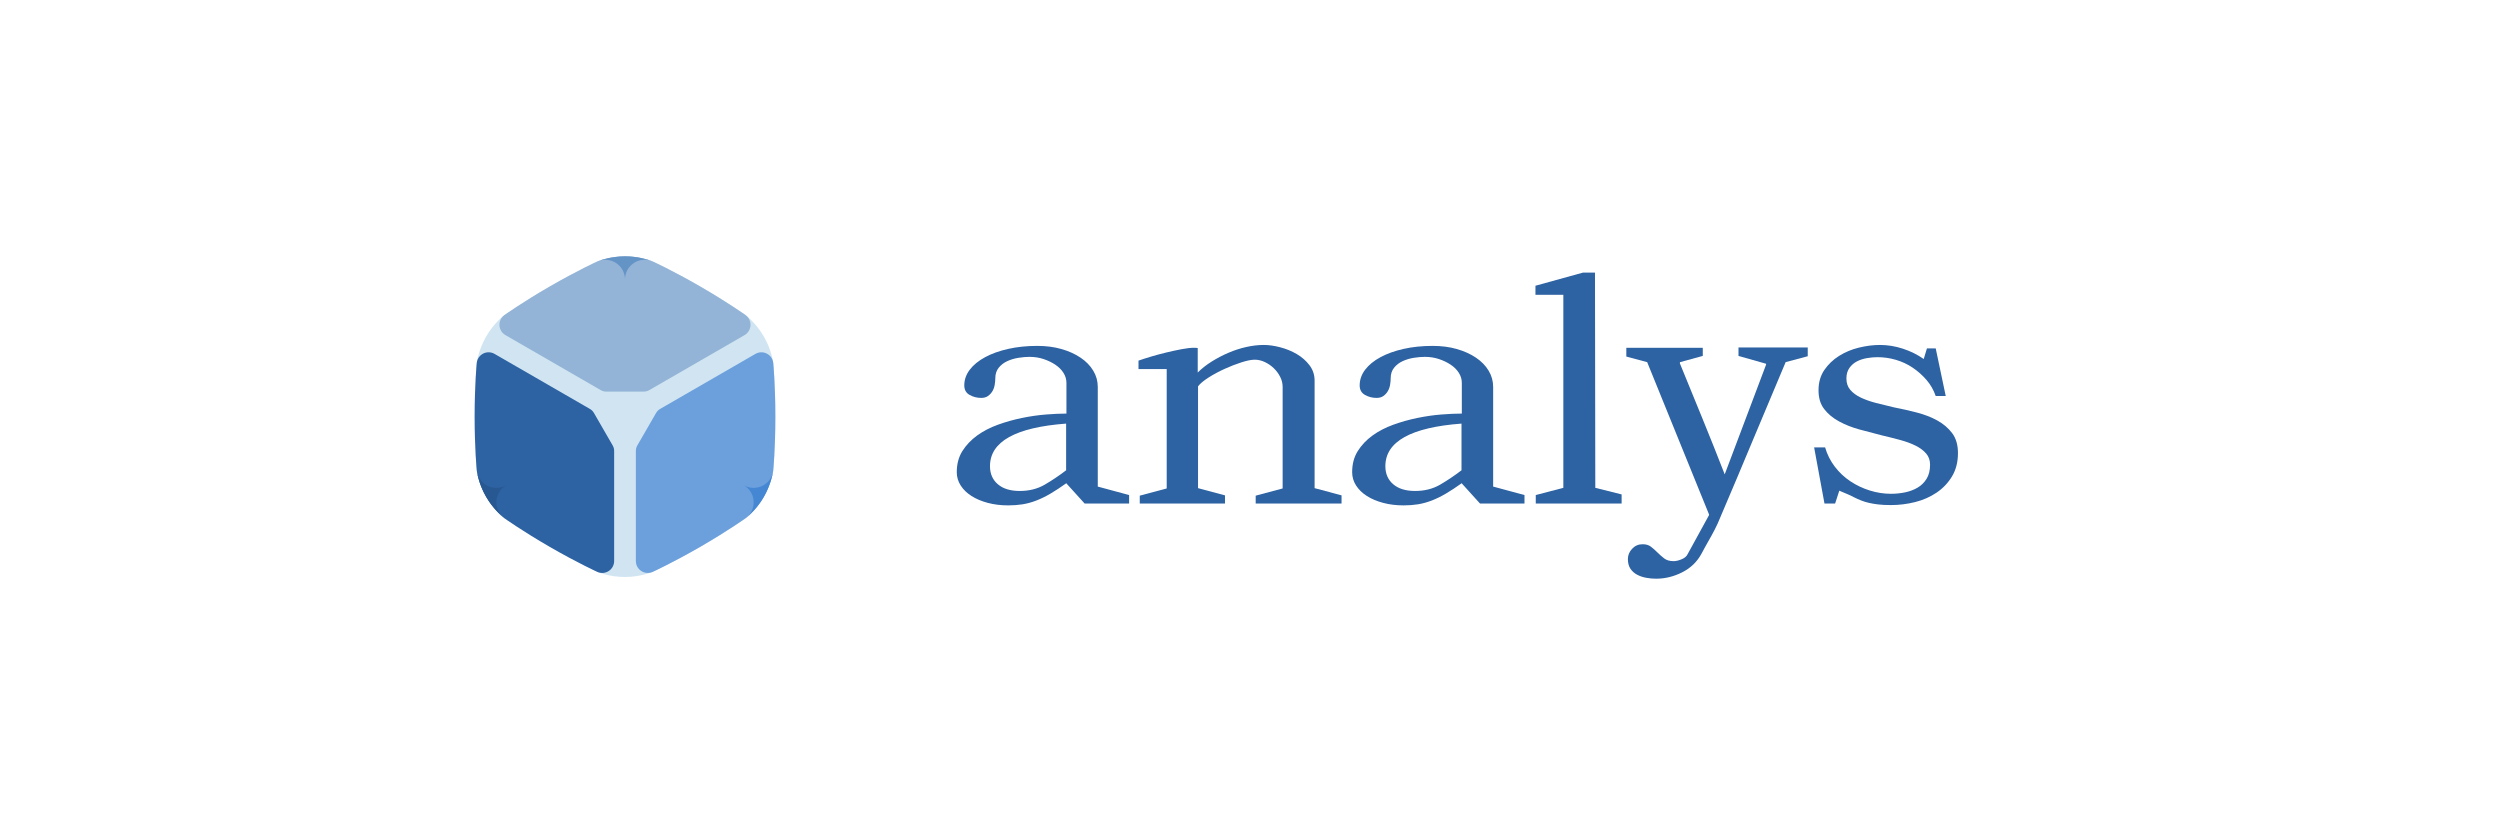
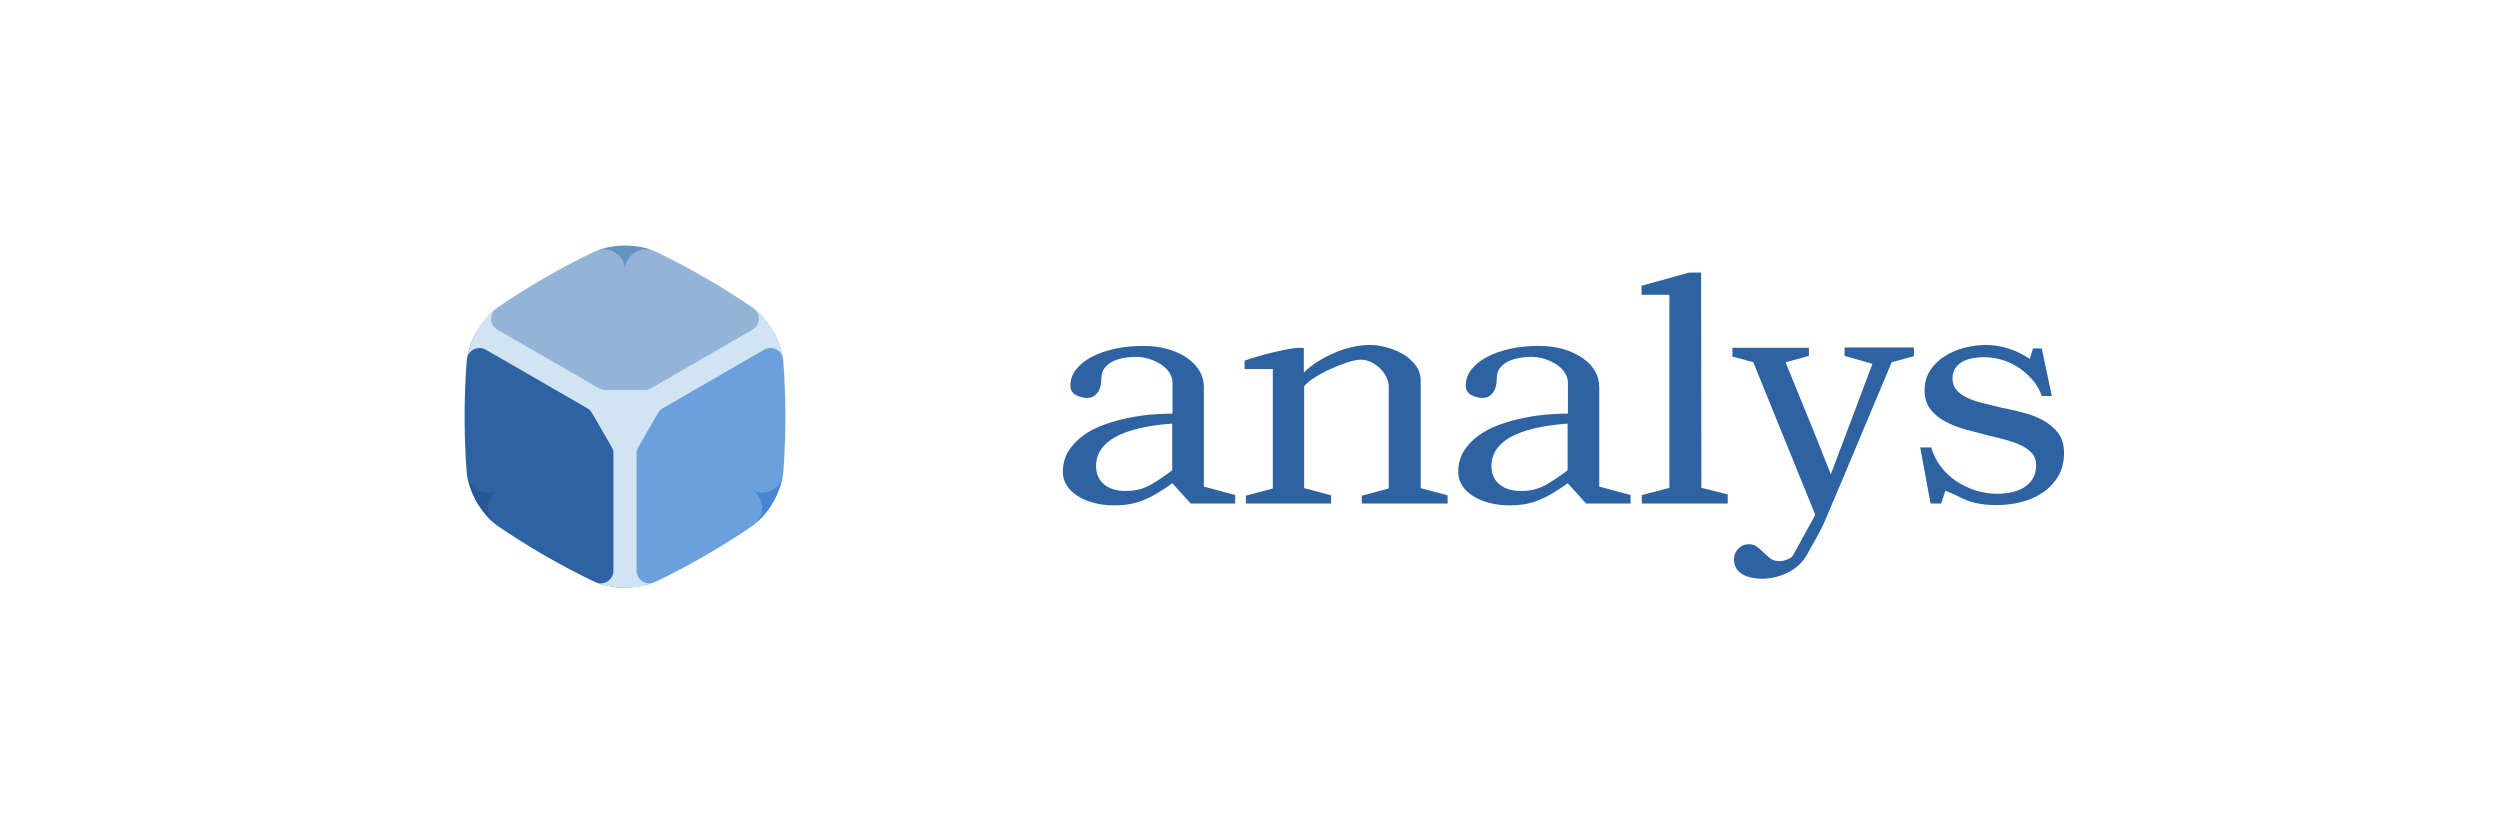
<svg xmlns="http://www.w3.org/2000/svg" width="100%" height="100%" viewBox="0 0 1296 432" version="1.1" xml:space="preserve" style="fill-rule:evenodd;clip-rule:evenodd;stroke-linejoin:round;stroke-miterlimit:2;">
  <g id="analys-logo">
-     <path d="M1008.67,205.301l-5.198,0c-1.083,-3.14 -2.68,-5.929 -4.792,-8.365c-2.111,-2.437 -4.494,-4.548 -7.147,-6.335c-2.653,-1.787 -5.549,-3.14 -8.69,-4.061c-3.14,-0.92 -6.335,-1.38 -9.583,-1.38c-1.733,-0 -3.547,0.162 -5.442,0.487c-1.895,0.325 -3.628,0.893 -5.198,1.705c-1.57,0.813 -2.869,1.95 -3.898,3.412c-1.029,1.461 -1.543,3.275 -1.543,5.441c-0,2.382 0.677,4.359 2.03,5.929c1.354,1.57 3.168,2.897 5.442,3.979c2.274,1.083 4.873,2.004 7.796,2.762c2.924,0.758 6.01,1.516 9.259,2.274c3.899,0.758 7.851,1.651 11.858,2.68c4.006,1.029 7.58,2.409 10.72,4.142c3.141,1.733 5.713,3.926 7.716,6.579c2.003,2.653 3.005,6.091 3.005,10.314c0,4.657 -1.029,8.69 -3.086,12.101c-2.058,3.412 -4.738,6.227 -8.041,8.447c-3.303,2.22 -7.011,3.844 -11.126,4.873c-4.115,1.029 -8.284,1.543 -12.508,1.543c-2.599,0 -4.792,-0.108 -6.578,-0.325c-1.787,-0.216 -3.384,-0.487 -4.792,-0.812c-1.408,-0.325 -2.734,-0.731 -3.98,-1.218c-1.245,-0.487 -2.517,-1.056 -3.817,-1.706c-0.975,-0.541 -2.112,-1.083 -3.411,-1.624c-1.299,-0.541 -2.707,-1.137 -4.223,-1.787l-0,0.163l-2.112,6.497l-5.523,-0l-5.36,-29.076l5.685,0c1.083,3.682 2.762,7.012 5.036,9.99c2.274,2.978 4.954,5.496 8.04,7.553c3.086,2.058 6.443,3.655 10.071,4.792c3.628,1.137 7.282,1.706 10.964,1.706c2.491,-0 4.927,-0.244 7.31,-0.731c2.382,-0.488 4.548,-1.3 6.497,-2.437c1.949,-1.137 3.519,-2.68 4.711,-4.629c1.191,-1.949 1.786,-4.386 1.786,-7.31c0,-2.274 -0.676,-4.196 -2.03,-5.766c-1.354,-1.57 -3.167,-2.924 -5.442,-4.061c-2.274,-1.137 -4.9,-2.112 -7.878,-2.924c-2.977,-0.812 -6.091,-1.597 -9.339,-2.355c-3.899,-0.975 -7.824,-2.003 -11.777,-3.086c-3.952,-1.083 -7.526,-2.491 -10.72,-4.224c-3.195,-1.732 -5.767,-3.871 -7.716,-6.416c-1.949,-2.544 -2.924,-5.766 -2.924,-9.664c0,-4.115 1.002,-7.635 3.005,-10.559c2.003,-2.923 4.548,-5.36 7.635,-7.309c3.086,-1.949 6.524,-3.384 10.314,-4.305c3.79,-0.92 7.418,-1.38 10.883,-1.38c4.007,-0 7.986,0.649 11.939,1.949c3.952,1.299 7.553,3.086 10.802,5.36l-0,-0.162l1.624,-5.361l4.548,0l5.198,24.69Z" style="fill:#2d62a3;fill-rule:nonzero;" />
-     <path d="M882.718,180.287l0,4.223l-11.857,3.248l-0,0.65c3.898,9.53 7.797,19.059 11.695,28.589c3.898,9.529 7.743,19.167 11.533,28.913l21.441,-56.852l-0,-0.487l-14.294,-4.061l-0,-4.386l35.898,0l-0,4.548l-11.533,3.086l-0,0.163c-5.74,13.536 -11.371,26.937 -16.893,40.202c-5.523,13.266 -11.154,26.612 -16.893,40.04c-0.867,2.166 -1.814,4.25 -2.843,6.254c-1.029,2.003 -2.139,4.033 -3.33,6.091c-0.65,1.191 -1.272,2.301 -1.868,3.33c-0.595,1.029 -1.164,2.084 -1.705,3.167c-2.274,4.224 -5.604,7.445 -9.99,9.665c-4.386,2.22 -8.907,3.33 -13.563,3.33c-1.733,-0 -3.465,-0.162 -5.198,-0.487c-1.733,-0.325 -3.303,-0.867 -4.711,-1.625c-1.407,-0.758 -2.544,-1.786 -3.411,-3.086c-0.866,-1.299 -1.299,-2.978 -1.299,-5.035c-0,-1.95 0.731,-3.709 2.193,-5.279c1.462,-1.571 3.275,-2.356 5.441,-2.356c1.733,0 3.141,0.406 4.223,1.219c1.083,0.812 2.166,1.759 3.249,2.842c1.191,1.191 2.409,2.274 3.655,3.249c1.245,0.974 2.897,1.462 4.954,1.462c1.191,-0 2.572,-0.325 4.142,-0.975c1.57,-0.65 2.626,-1.57 3.168,-2.761l11.045,-20.142l0,-0.325l-31.999,-78.78l-0,-0.163l-10.883,-2.923l-0,-4.548l39.633,-0Z" style="fill:#2d62a3;fill-rule:nonzero;" />
-     <path d="M826.841,141.303l0.163,111.266l-0,0.325l13.644,3.411l0,4.711l-44.507,-0l0,-4.386l14.294,-3.736l0,-100.059l-14.456,0l-0,-4.71l24.69,-6.822l6.172,-0Z" style="fill:#2d62a3;fill-rule:nonzero;" />
-     <path d="M757.807,198.479c0,-1.841 -0.514,-3.573 -1.543,-5.198c-1.029,-1.624 -2.437,-3.032 -4.223,-4.223c-1.787,-1.191 -3.818,-2.166 -6.092,-2.924c-2.274,-0.758 -4.71,-1.137 -7.309,-1.137c-1.733,0 -3.628,0.163 -5.685,0.487c-2.058,0.325 -3.98,0.894 -5.767,1.706c-1.786,0.812 -3.275,1.949 -4.467,3.411c-1.191,1.462 -1.786,3.276 -1.786,5.442c-0,1.082 -0.109,2.247 -0.325,3.492c-0.217,1.245 -0.623,2.355 -1.218,3.33c-0.596,0.974 -1.354,1.787 -2.275,2.436c-0.92,0.65 -2.084,0.975 -3.492,0.975c-2.166,-0 -4.169,-0.514 -6.01,-1.543c-1.841,-1.029 -2.761,-2.68 -2.761,-4.954c-0,-2.924 0.947,-5.631 2.842,-8.122c1.895,-2.491 4.548,-4.657 7.96,-6.497c3.411,-1.841 7.417,-3.276 12.02,-4.305c4.602,-1.029 9.61,-1.543 15.025,-1.543c4.548,-0 8.717,0.541 12.507,1.624c3.79,1.083 7.093,2.572 9.909,4.467c2.815,1.895 5.008,4.142 6.578,6.741c1.57,2.599 2.355,5.415 2.355,8.447l0,51.654l16.244,4.385l-0,4.386l-23.066,-0l-9.421,-10.396l0,-0.162c-3.032,2.166 -5.793,3.979 -8.284,5.441c-2.491,1.462 -4.927,2.653 -7.31,3.574c-2.382,0.92 -4.737,1.57 -7.065,1.949c-2.329,0.379 -4.846,0.569 -7.554,0.569c-3.79,-0 -7.309,-0.434 -10.558,-1.3c-3.248,-0.866 -6.064,-2.057 -8.446,-3.573c-2.383,-1.516 -4.251,-3.33 -5.604,-5.442c-1.354,-2.112 -2.031,-4.413 -2.031,-6.903c0,-4.224 0.975,-7.878 2.924,-10.965c1.949,-3.086 4.494,-5.766 7.635,-8.04c3.14,-2.274 6.74,-4.142 10.801,-5.604c4.061,-1.462 8.203,-2.626 12.426,-3.492c4.224,-0.867 8.339,-1.462 12.345,-1.787c4.007,-0.325 7.581,-0.487 10.721,-0.487l0,-15.919Zm-0.162,21.116c-13.103,0.975 -22.958,3.303 -29.563,6.985c-6.606,3.682 -9.909,8.717 -9.909,15.106c0,3.899 1.354,7.012 4.061,9.34c2.707,2.329 6.497,3.493 11.37,3.493c4.873,-0 9.178,-1.083 12.914,-3.249c3.736,-2.166 7.445,-4.656 11.127,-7.472l-0,-24.203Z" style="fill:#2d62a3;fill-rule:nonzero;" />
-     <path d="M620.901,193.119c2.058,-2.058 4.467,-3.953 7.228,-5.685c2.762,-1.733 5.658,-3.249 8.691,-4.549c3.032,-1.299 6.118,-2.301 9.258,-3.005c3.141,-0.703 6.173,-1.055 9.097,-1.055c2.598,-0 5.441,0.406 8.527,1.218c3.087,0.812 5.929,1.976 8.528,3.492c2.599,1.516 4.792,3.438 6.579,5.767c1.786,2.328 2.68,5.008 2.68,8.04l-0,55.715l13.969,3.736l0,4.223l-44.507,-0l0,-4.061l13.97,-3.736l-0,-52.628c-0,-1.841 -0.434,-3.601 -1.3,-5.279c-0.866,-1.679 -1.976,-3.168 -3.33,-4.467c-1.353,-1.3 -2.897,-2.356 -4.629,-3.168c-1.733,-0.812 -3.465,-1.218 -5.198,-1.218c-1.733,0 -4.034,0.46 -6.903,1.381c-2.87,0.92 -5.794,2.057 -8.772,3.411c-2.978,1.353 -5.739,2.842 -8.284,4.467c-2.545,1.624 -4.359,3.14 -5.442,4.548l0,52.791l13.97,3.736l-0,4.223l-44.182,-0l-0,-4.061l13.969,-3.736l0,-61.887l-14.619,0l0,-4.386c1.841,-0.649 4.034,-1.353 6.579,-2.111c2.544,-0.758 5.17,-1.462 7.878,-2.112c2.707,-0.65 5.333,-1.218 7.878,-1.705c2.545,-0.488 4.683,-0.731 6.416,-0.731c0.974,-0 1.624,0.054 1.949,0.162l0,12.67Z" style="fill:#2d62a3;fill-rule:nonzero;" />
-     <path d="M552.841,198.479c0,-1.841 -0.514,-3.573 -1.543,-5.198c-1.028,-1.624 -2.436,-3.032 -4.223,-4.223c-1.787,-1.191 -3.817,-2.166 -6.091,-2.924c-2.274,-0.758 -4.711,-1.137 -7.31,-1.137c-1.732,0 -3.627,0.163 -5.685,0.487c-2.057,0.325 -3.979,0.894 -5.766,1.706c-1.787,0.812 -3.276,1.949 -4.467,3.411c-1.191,1.462 -1.787,3.276 -1.787,5.442c0,1.082 -0.108,2.247 -0.325,3.492c-0.216,1.245 -0.622,2.355 -1.218,3.33c-0.596,0.974 -1.354,1.787 -2.274,2.436c-0.921,0.65 -2.085,0.975 -3.492,0.975c-2.166,-0 -4.17,-0.514 -6.01,-1.543c-1.841,-1.029 -2.762,-2.68 -2.762,-4.954c0,-2.924 0.948,-5.631 2.843,-8.122c1.895,-2.491 4.548,-4.657 7.959,-6.497c3.411,-1.841 7.418,-3.276 12.02,-4.305c4.602,-1.029 9.611,-1.543 15.025,-1.543c4.548,-0 8.717,0.541 12.508,1.624c3.79,1.083 7.092,2.572 9.908,4.467c2.815,1.895 5.008,4.142 6.579,6.741c1.57,2.599 2.355,5.415 2.355,8.447l-0,51.654l16.243,4.385l0,4.386l-23.065,-0l-9.422,-10.396l0,-0.162c-3.032,2.166 -5.793,3.979 -8.284,5.441c-2.49,1.462 -4.927,2.653 -7.309,3.574c-2.383,0.92 -4.738,1.57 -7.066,1.949c-2.328,0.379 -4.846,0.569 -7.553,0.569c-3.79,-0 -7.31,-0.434 -10.558,-1.3c-3.249,-0.866 -6.065,-2.057 -8.447,-3.573c-2.382,-1.516 -4.25,-3.33 -5.604,-5.442c-1.353,-2.112 -2.03,-4.413 -2.03,-6.903c-0,-4.224 0.974,-7.878 2.924,-10.965c1.949,-3.086 4.494,-5.766 7.634,-8.04c3.14,-2.274 6.741,-4.142 10.802,-5.604c4.061,-1.462 8.203,-2.626 12.426,-3.492c4.223,-0.867 8.338,-1.462 12.345,-1.787c4.007,-0.325 7.58,-0.487 10.72,-0.487l0,-15.919Zm-0.162,21.116c-13.103,0.975 -22.957,3.303 -29.563,6.985c-6.605,3.682 -9.908,8.717 -9.908,15.106c-0,3.899 1.353,7.012 4.061,9.34c2.707,2.329 6.497,3.493 11.37,3.493c4.873,-0 9.177,-1.083 12.913,-3.249c3.736,-2.166 7.445,-4.656 11.127,-7.472l0,-24.203Z" style="fill:#2d62a3;fill-rule:nonzero;" />
+     <path d="M1063.66,205.301l-5.198,0c-1.083,-3.14 -2.68,-5.929 -4.792,-8.365c-2.111,-2.437 -4.494,-4.548 -7.147,-6.335c-2.653,-1.787 -5.549,-3.14 -8.69,-4.061c-3.14,-0.92 -6.335,-1.38 -9.583,-1.38c-1.733,-0 -3.547,0.162 -5.442,0.487c-1.895,0.325 -3.628,0.893 -5.198,1.705c-1.57,0.813 -2.869,1.95 -3.898,3.412c-1.029,1.461 -1.543,3.275 -1.543,5.441c-0,2.382 0.677,4.359 2.03,5.929c1.354,1.57 3.168,2.897 5.442,3.979c2.274,1.083 4.873,2.004 7.796,2.762c2.924,0.758 6.01,1.516 9.259,2.274c3.899,0.758 7.851,1.651 11.858,2.68c4.006,1.029 7.58,2.409 10.72,4.142c3.141,1.733 5.713,3.926 7.716,6.579c2.003,2.653 3.005,6.091 3.005,10.314c0,4.657 -1.029,8.69 -3.086,12.101c-2.058,3.412 -4.738,6.227 -8.041,8.447c-3.303,2.22 -7.011,3.844 -11.126,4.873c-4.115,1.029 -8.284,1.543 -12.508,1.543c-2.599,0 -4.792,-0.108 -6.578,-0.325c-1.787,-0.216 -3.384,-0.487 -4.792,-0.812c-1.408,-0.325 -2.734,-0.731 -3.98,-1.218c-1.245,-0.487 -2.517,-1.056 -3.817,-1.706c-0.975,-0.541 -2.112,-1.083 -3.411,-1.624c-1.299,-0.541 -2.707,-1.137 -4.223,-1.787l-0,0.163l-2.112,6.497l-5.523,-0l-5.36,-29.076l5.685,0c1.083,3.682 2.762,7.012 5.036,9.99c2.274,2.978 4.954,5.496 8.04,7.553c3.086,2.058 6.443,3.655 10.071,4.792c3.628,1.137 7.282,1.706 10.964,1.706c2.491,-0 4.927,-0.244 7.31,-0.731c2.382,-0.488 4.548,-1.3 6.497,-2.437c1.949,-1.137 3.519,-2.68 4.711,-4.629c1.191,-1.949 1.786,-4.386 1.786,-7.31c0,-2.274 -0.676,-4.196 -2.03,-5.766c-1.354,-1.57 -3.167,-2.924 -5.442,-4.061c-2.274,-1.137 -4.9,-2.112 -7.878,-2.924c-2.977,-0.812 -6.091,-1.597 -9.339,-2.355c-3.899,-0.975 -7.824,-2.003 -11.777,-3.086c-3.952,-1.083 -7.526,-2.491 -10.72,-4.224c-3.195,-1.732 -5.767,-3.871 -7.716,-6.416c-1.949,-2.544 -2.924,-5.766 -2.924,-9.664c0,-4.115 1.002,-7.635 3.005,-10.559c2.003,-2.923 4.548,-5.36 7.635,-7.309c3.086,-1.949 6.524,-3.384 10.314,-4.305c3.79,-0.92 7.418,-1.38 10.883,-1.38c4.007,-0 7.986,0.649 11.939,1.949c3.952,1.299 7.553,3.086 10.802,5.36l-0,-0.162l1.624,-5.361l4.548,0l5.198,24.69Z" style="fill:#2d62a3;fill-rule:nonzero;" />
+     <path d="M937.718,180.287l0,4.223l-11.857,3.248l-0,0.65c3.898,9.53 7.797,19.059 11.695,28.589c3.898,9.529 7.743,19.167 11.533,28.913l21.441,-56.852l-0,-0.487l-14.294,-4.061l-0,-4.386l35.898,0l-0,4.548l-11.533,3.086l-0,0.163c-5.74,13.536 -11.371,26.937 -16.893,40.202c-5.523,13.266 -11.154,26.612 -16.893,40.04c-0.867,2.166 -1.814,4.25 -2.843,6.254c-1.029,2.003 -2.139,4.033 -3.33,6.091c-0.65,1.191 -1.272,2.301 -1.868,3.33c-0.595,1.029 -1.164,2.084 -1.705,3.167c-2.274,4.224 -5.604,7.445 -9.99,9.665c-4.386,2.22 -8.907,3.33 -13.563,3.33c-1.733,-0 -3.465,-0.162 -5.198,-0.487c-1.733,-0.325 -3.303,-0.867 -4.711,-1.625c-1.407,-0.758 -2.544,-1.786 -3.411,-3.086c-0.866,-1.299 -1.299,-2.978 -1.299,-5.035c-0,-1.95 0.731,-3.709 2.193,-5.279c1.462,-1.571 3.275,-2.356 5.441,-2.356c1.733,0 3.141,0.406 4.223,1.219c1.083,0.812 2.166,1.759 3.249,2.842c1.191,1.191 2.409,2.274 3.655,3.249c1.245,0.974 2.897,1.462 4.954,1.462c1.191,-0 2.572,-0.325 4.142,-0.975c1.57,-0.65 2.626,-1.57 3.168,-2.761l11.045,-20.142l0,-0.325l-31.999,-78.78l-0,-0.163l-10.883,-2.923l-0,-4.548l39.633,-0Z" style="fill:#2d62a3;fill-rule:nonzero;" />
+     <path d="M881.841,141.303l0.163,111.266l-0,0.325l13.644,3.411l0,4.711l-44.507,-0l0,-4.386l14.294,-3.736l0,-100.059l-14.456,0l-0,-4.71l24.69,-6.822l6.172,-0Z" style="fill:#2d62a3;fill-rule:nonzero;" />
+     <path d="M812.807,198.479c0,-1.841 -0.514,-3.573 -1.543,-5.198c-1.029,-1.624 -2.437,-3.032 -4.223,-4.223c-1.787,-1.191 -3.818,-2.166 -6.092,-2.924c-2.274,-0.758 -4.71,-1.137 -7.309,-1.137c-1.733,0 -3.628,0.163 -5.685,0.487c-2.058,0.325 -3.98,0.894 -5.767,1.706c-1.786,0.812 -3.275,1.949 -4.467,3.411c-1.191,1.462 -1.786,3.276 -1.786,5.442c-0,1.082 -0.109,2.247 -0.325,3.492c-0.217,1.245 -0.623,2.355 -1.218,3.33c-0.596,0.974 -1.354,1.787 -2.275,2.436c-0.92,0.65 -2.084,0.975 -3.492,0.975c-2.166,-0 -4.169,-0.514 -6.01,-1.543c-1.841,-1.029 -2.761,-2.68 -2.761,-4.954c-0,-2.924 0.947,-5.631 2.842,-8.122c1.895,-2.491 4.548,-4.657 7.96,-6.497c3.411,-1.841 7.417,-3.276 12.02,-4.305c4.602,-1.029 9.61,-1.543 15.025,-1.543c4.548,-0 8.717,0.541 12.507,1.624c3.79,1.083 7.093,2.572 9.909,4.467c2.815,1.895 5.008,4.142 6.578,6.741c1.57,2.599 2.355,5.415 2.355,8.447l0,51.654l16.244,4.385l-0,4.386l-23.066,-0l-9.421,-10.396l0,-0.162c-3.032,2.166 -5.793,3.979 -8.284,5.441c-2.491,1.462 -4.927,2.653 -7.31,3.574c-2.382,0.92 -4.737,1.57 -7.065,1.949c-2.329,0.379 -4.846,0.569 -7.554,0.569c-3.79,-0 -7.309,-0.434 -10.558,-1.3c-3.248,-0.866 -6.064,-2.057 -8.446,-3.573c-2.383,-1.516 -4.251,-3.33 -5.604,-5.442c-1.354,-2.112 -2.031,-4.413 -2.031,-6.903c0,-4.224 0.975,-7.878 2.924,-10.965c1.949,-3.086 4.494,-5.766 7.635,-8.04c3.14,-2.274 6.74,-4.142 10.801,-5.604c4.061,-1.462 8.203,-2.626 12.426,-3.492c4.224,-0.867 8.339,-1.462 12.345,-1.787c4.007,-0.325 7.581,-0.487 10.721,-0.487l0,-15.919Zm-0.162,21.116c-13.103,0.975 -22.958,3.303 -29.563,6.985c-6.606,3.682 -9.909,8.717 -9.909,15.106c0,3.899 1.354,7.012 4.061,9.34c2.707,2.329 6.497,3.493 11.37,3.493c4.873,-0 9.178,-1.083 12.914,-3.249c3.736,-2.166 7.445,-4.656 11.127,-7.472l-0,-24.203Z" style="fill:#2d62a3;fill-rule:nonzero;" />
+     <path d="M675.901,193.119c2.058,-2.058 4.467,-3.953 7.228,-5.685c2.762,-1.733 5.658,-3.249 8.691,-4.549c3.032,-1.299 6.118,-2.301 9.258,-3.005c3.141,-0.703 6.173,-1.055 9.097,-1.055c2.598,-0 5.441,0.406 8.527,1.218c3.087,0.812 5.929,1.976 8.528,3.492c2.599,1.516 4.792,3.438 6.579,5.767c1.786,2.328 2.68,5.008 2.68,8.04l-0,55.715l13.969,3.736l0,4.223l-44.507,-0l0,-4.061l13.97,-3.736l-0,-52.628c-0,-1.841 -0.434,-3.601 -1.3,-5.279c-0.866,-1.679 -1.976,-3.168 -3.33,-4.467c-1.353,-1.3 -2.897,-2.356 -4.629,-3.168c-1.733,-0.812 -3.465,-1.218 -5.198,-1.218c-1.733,0 -4.034,0.46 -6.903,1.381c-2.87,0.92 -5.794,2.057 -8.772,3.411c-2.978,1.353 -5.739,2.842 -8.284,4.467c-2.545,1.624 -4.359,3.14 -5.442,4.548l0,52.791l13.97,3.736l-0,4.223l-44.182,-0l-0,-4.061l13.969,-3.736l0,-61.887l-14.619,0l0,-4.386c1.841,-0.649 4.034,-1.353 6.579,-2.111c2.544,-0.758 5.17,-1.462 7.878,-2.112c2.707,-0.65 5.333,-1.218 7.878,-1.705c2.545,-0.488 4.683,-0.731 6.416,-0.731c0.974,-0 1.624,0.054 1.949,0.162l0,12.67Z" style="fill:#2d62a3;fill-rule:nonzero;" />
+     <path d="M607.841,198.479c0,-1.841 -0.514,-3.573 -1.543,-5.198c-1.028,-1.624 -2.436,-3.032 -4.223,-4.223c-1.787,-1.191 -3.817,-2.166 -6.091,-2.924c-2.274,-0.758 -4.711,-1.137 -7.31,-1.137c-1.732,0 -3.627,0.163 -5.685,0.487c-2.057,0.325 -3.979,0.894 -5.766,1.706c-1.787,0.812 -3.276,1.949 -4.467,3.411c-1.191,1.462 -1.787,3.276 -1.787,5.442c0,1.082 -0.108,2.247 -0.325,3.492c-0.216,1.245 -0.622,2.355 -1.218,3.33c-0.596,0.974 -1.354,1.787 -2.274,2.436c-0.921,0.65 -2.085,0.975 -3.492,0.975c-2.166,-0 -4.17,-0.514 -6.01,-1.543c-1.841,-1.029 -2.762,-2.68 -2.762,-4.954c0,-2.924 0.948,-5.631 2.843,-8.122c1.895,-2.491 4.548,-4.657 7.959,-6.497c3.411,-1.841 7.418,-3.276 12.02,-4.305c4.602,-1.029 9.611,-1.543 15.025,-1.543c4.548,-0 8.717,0.541 12.508,1.624c3.79,1.083 7.092,2.572 9.908,4.467c2.815,1.895 5.008,4.142 6.579,6.741c1.57,2.599 2.355,5.415 2.355,8.447l-0,51.654l16.243,4.385l0,4.386l-23.065,-0l-9.422,-10.396l0,-0.162c-3.032,2.166 -5.793,3.979 -8.284,5.441c-2.49,1.462 -4.927,2.653 -7.309,3.574c-2.383,0.92 -4.738,1.57 -7.066,1.949c-2.328,0.379 -4.846,0.569 -7.553,0.569c-3.79,-0 -7.31,-0.434 -10.558,-1.3c-3.249,-0.866 -6.065,-2.057 -8.447,-3.573c-2.382,-1.516 -4.25,-3.33 -5.604,-5.442c-1.353,-2.112 -2.03,-4.413 -2.03,-6.903c-0,-4.224 0.974,-7.878 2.924,-10.965c1.949,-3.086 4.494,-5.766 7.634,-8.04c3.14,-2.274 6.741,-4.142 10.802,-5.604c4.061,-1.462 8.203,-2.626 12.426,-3.492c4.223,-0.867 8.338,-1.462 12.345,-1.787c4.007,-0.325 7.58,-0.487 10.72,-0.487l0,-15.919Zm-0.162,21.116c-13.103,0.975 -22.957,3.303 -29.563,6.985c-6.605,3.682 -9.908,8.717 -9.908,15.106c-0,3.899 1.353,7.012 4.061,9.34c2.707,2.329 6.497,3.493 11.37,3.493c4.873,-0 9.177,-1.083 12.913,-3.249c3.736,-2.166 7.445,-4.656 11.127,-7.472l0,-24.203Z" style="fill:#2d62a3;fill-rule:nonzero;" />
  </g>
  <g id="analys-logo1">
-     <rect id="background" x="234" y="126" width="180" height="180" style="fill:none;" />
-     <path id="base" d="M386.585,268.601c0,-0 -9.283,6.625 -23.614,14.899c-14.331,8.274 -24.71,13.001 -24.71,13.001c-0,-0 -6.069,2.59 -14.261,2.61c-8.192,0.019 -14.261,-2.61 -14.261,-2.61c0,-0 -10.379,-4.727 -24.71,-13.001c-14.331,-8.274 -23.614,-14.899 -23.614,-14.899c-0,-0 -5.278,-3.961 -9.391,-11.046c-4.113,-7.085 -4.87,-13.655 -4.87,-13.655c-0,0 -1.096,-11.352 -1.096,-27.9c-0,-16.548 1.096,-27.9 1.096,-27.9c-0,-0 0.791,-6.551 4.87,-13.655c4.079,-7.105 9.391,-11.046 9.391,-11.046c-0,0 9.283,-6.625 23.614,-14.899c14.331,-8.274 24.71,-13.001 24.71,-13.001c0,0 6.069,-2.59 14.261,-2.61c8.192,-0.019 14.261,2.61 14.261,2.61c-0,0 10.379,4.727 24.71,13.001c14.331,8.274 23.614,14.899 23.614,14.899c0,0 5.278,3.961 9.391,11.046c4.113,7.085 4.87,13.655 4.87,13.655c0,-0 1.096,11.352 1.096,27.9c0,16.548 -1.096,27.9 -1.096,27.9c0,0 -0.791,6.551 -4.87,13.655c-4.079,7.105 -9.391,11.046 -9.391,11.046" style="fill:#d0e5f1;fill-rule:nonzero;" />
+     <rect id="background" x="228" y="120" width="192" height="192" style="fill:none;" />
    <g id="block">
-       <path d="M391.622,183.454c1.801,-1.041 4.006,-1.105 5.864,-0.17c1.859,0.934 3.122,2.742 3.361,4.809c-0.001,0.005 -0.001,0.007 -0.001,0.007c0,-0 1.096,11.352 1.096,27.9c0,16.548 -1.096,27.9 -1.096,27.9c0,0 -0.791,6.551 -4.87,13.655c-4.079,7.105 -9.391,11.046 -9.391,11.046c0,-0 -9.283,6.625 -23.614,14.899c-14.331,8.274 -24.71,13.001 -24.71,13.001c-0,-0 -0.015,0.006 -0.045,0.018c-1.907,0.811 -4.094,0.61 -5.822,-0.533c-1.729,-1.144 -2.768,-3.078 -2.768,-5.15c-0.001,-13.274 -0.001,-40.307 -0.001,-57.091c-0,-0.987 0.26,-1.957 0.754,-2.812l9.742,-16.875c0.494,-0.855 1.204,-1.565 2.059,-2.059l49.442,-28.545Z" style="fill:#6ca0dc;" />
-       <path d="M318.375,290.835c0.001,2.081 -1.046,4.022 -2.785,5.164c-1.739,1.143 -3.936,1.333 -5.845,0.506c-0.004,-0.003 -0.006,-0.004 -0.006,-0.004c0,-0 -10.379,-4.727 -24.71,-13.001c-14.331,-8.274 -23.614,-14.899 -23.614,-14.899c-0,-0 -5.278,-3.961 -9.391,-11.046c-4.113,-7.085 -4.87,-13.655 -4.87,-13.655c-0,0 -1.096,-11.352 -1.096,-27.9c-0,-16.548 1.096,-27.9 1.096,-27.9c-0,-0 0.002,-0.016 0.006,-0.048c0.252,-2.057 1.519,-3.851 3.374,-4.776c1.854,-0.925 4.049,-0.858 5.844,0.178c11.495,6.636 34.906,20.153 49.442,28.545c0.855,0.493 1.565,1.204 2.059,2.059l9.742,16.875c0.494,0.855 0.754,1.825 0.754,2.812l-0,57.09Z" style="fill:#2d62a3;" />
-       <path d="M262.003,173.711c-1.802,-1.04 -2.959,-2.917 -3.079,-4.994c-0.12,-2.077 0.814,-4.075 2.484,-5.315c0.005,-0.001 0.007,-0.003 0.007,-0.003c-0,0 9.283,-6.625 23.614,-14.899c14.331,-8.274 24.71,-13.001 24.71,-13.001c0,0 6.069,-2.59 14.261,-2.61c8.192,-0.019 14.261,2.61 14.261,2.61c-0,0 10.379,4.727 24.71,13.001c14.331,8.274 23.614,14.899 23.614,14.899l0.005,0.004c1.664,1.25 2.591,3.252 2.465,5.33c-0.125,2.078 -1.285,3.954 -3.088,4.995c-11.506,6.643 -34.889,20.143 -49.412,28.528c-0.855,0.494 -1.825,0.754 -2.812,0.754l-19.486,-0c-0.987,-0 -1.957,-0.26 -2.812,-0.754l-49.442,-28.545Z" style="fill:#93b4d7;" />
+       <path d="M338.884,301.999c-1.416,0.548 -7.293,2.633 -14.877,2.653l0,-88.652l76.769,-44.323c3.881,6.687 4.961,12.942 5.158,14.294c0.013,0.087 0.025,0.174 0.035,0.262c-0,0.004 0,0.007 0,0.007c0,-0 1.17,12.109 1.17,29.76c-0,17.651 -1.17,29.76 -1.17,29.76c0,0 -0.843,6.988 -5.195,14.566c-4.351,7.578 -10.016,11.781 -10.016,11.781c-0,0 -9.359,6.68 -23.926,15.161c-0.417,0.243 -0.838,0.487 -1.263,0.732c-0.425,0.245 -0.847,0.488 -1.265,0.727c-14.628,8.375 -25.092,13.14 -25.092,13.14c-0,0 -0.017,0.007 -0.048,0.02c-0.093,0.04 -0.186,0.077 -0.28,0.112Z" style="fill:#6ca0dc;" />
+       <path d="M240.875,219.297c-0.009,-1.076 -0.013,-2.175 -0.013,-3.297c-0,-1.122 0.004,-2.221 0.013,-3.297c0.13,-15.845 1.156,-26.463 1.156,-26.463c-0,-0 0.002,-0.018 0.006,-0.052c0.013,-0.099 0.027,-0.198 0.044,-0.297c0.233,-1.502 1.366,-7.637 5.145,-14.217l0.001,-0.003l76.78,44.329l0,88.652l-0.007,-0c-7.732,0.018 -13.692,-2.176 -14.961,-2.681c-0.082,-0.031 -0.163,-0.065 -0.244,-0.1c-0.004,-0.003 -0.007,-0.004 -0.007,-0.004c0,0 -9.903,-4.51 -23.91,-12.465c-0.802,-0.456 -1.619,-0.924 -2.447,-1.402c-0.829,-0.478 -1.642,-0.952 -2.438,-1.419c-13.893,-8.152 -22.751,-14.474 -22.751,-14.474c0,0 -5.63,-4.224 -10.016,-11.781c-4.387,-7.557 -5.195,-14.566 -5.195,-14.566c-0,0 -1.026,-10.618 -1.156,-26.463Z" style="fill:#2d62a3;" />
+       <path d="M390.957,160.048c1.037,0.825 5.918,4.909 9.817,11.626l0.002,0.003l-76.769,44.323l-76.78,-44.329c3.85,-6.704 8.728,-10.767 9.8,-11.613c0.069,-0.055 0.138,-0.109 0.209,-0.162c0.004,-0.002 0.006,-0.003 0.006,-0.003c0,-0 8.858,-6.322 22.751,-14.474c0.796,-0.467 1.609,-0.941 2.438,-1.419c0.828,-0.478 1.645,-0.946 2.447,-1.402c14.007,-7.955 23.91,-12.465 23.91,-12.465c0,-0 6.474,-2.764 15.212,-2.785c8.738,-0.02 15.212,2.785 15.212,2.785c-0,-0 10.464,4.765 25.092,13.14c0.418,0.239 0.84,0.482 1.265,0.727c0.425,0.245 0.846,0.489 1.263,0.732c14.567,8.481 23.926,15.161 23.926,15.161l0.004,0.003c0.066,0.05 0.131,0.1 0.195,0.152Z" style="fill:#93b4d7;" />
    </g>
+     <path id="base" d="M242.081,185.891c0.233,-1.502 1.366,-7.637 5.145,-14.217c3.85,-6.705 8.729,-10.769 9.801,-11.616c-1.65,1.331 -2.565,3.379 -2.442,5.507c0.128,2.215 1.363,4.218 3.285,5.327l52.738,30.448c0.912,0.526 1.946,0.804 3,0.804l20.784,-0c1.054,-0 2.088,-0.278 3,-0.804c15.491,-8.944 40.434,-23.344 52.706,-30.43c1.923,-1.11 3.161,-3.112 3.294,-5.328c0.129,-2.135 -0.782,-4.194 -2.435,-5.534c1.037,0.825 5.918,4.909 9.817,11.626c3.882,6.688 4.963,12.945 5.16,14.297c-0.327,-2.095 -1.645,-3.911 -3.548,-4.868c-1.983,-0.997 -4.334,-0.929 -6.256,0.181l-52.738,30.448c-0.912,0.527 -1.669,1.284 -2.196,2.196l-10.392,18c-0.527,0.912 -0.804,1.947 -0.804,3c0,17.903 0,46.738 0.001,60.897c-0,2.21 1.109,4.273 2.952,5.493c1.76,1.165 3.965,1.412 5.931,0.681c-1.416,0.549 -7.296,2.635 -14.884,2.653c-7.732,0.018 -13.692,-2.176 -14.961,-2.681c1.978,0.764 4.209,0.532 5.99,-0.638c1.855,-1.219 2.972,-3.289 2.971,-5.509l-0,-60.896c-0,-1.053 -0.277,-2.088 -0.804,-3l-10.392,-18c-0.527,-0.912 -1.284,-1.669 -2.196,-2.196c-15.505,-8.951 -40.477,-23.369 -52.738,-30.447c-1.915,-1.106 -4.256,-1.177 -6.234,-0.19c-1.888,0.941 -3.206,2.727 -3.555,4.796Z" style="fill:#d0e5f1;" />
    <g id="edge">
-       <path d="M310.364,135.256c1.748,-0.645 6.994,-2.351 13.636,-2.367c6.508,-0.015 11.676,1.641 13.526,2.323c-2.973,-1.024 -6.271,-0.623 -8.924,1.119c-2.873,1.887 -4.603,5.093 -4.602,8.531c-0.017,-3.419 -1.74,-6.605 -4.595,-8.491c-2.683,-1.773 -6.031,-2.175 -9.041,-1.115Z" style="fill:#6493c6;" />
-       <path d="M400.744,244.563c-0.315,1.836 -1.46,7.232 -4.768,12.992c-3.154,5.493 -7.045,9.095 -8.648,10.447c2.344,-2.123 3.583,-5.221 3.332,-8.394c-0.266,-3.36 -2.169,-6.374 -5.088,-8.059c2.976,1.714 6.614,1.822 9.686,0.286c2.877,-1.437 4.899,-4.136 5.486,-7.272Z" style="fill:#4587d3;" />
-       <path d="M260.892,268.181c-1.433,-1.191 -5.533,-4.881 -8.868,-10.626c-3.267,-5.628 -4.417,-10.931 -4.751,-12.874c0.599,3.086 2.595,5.742 5.43,7.168c3.071,1.545 6.713,1.44 9.69,-0.28c-2.953,1.724 -4.85,4.81 -5.056,8.225c-0.194,3.21 1.132,6.31 3.555,8.387Z" style="fill:#285892;" />
+       <path d="M309.455,129.873c1.864,-0.688 7.46,-2.508 14.545,-2.525c6.942,-0.016 12.454,1.751 14.427,2.478c-3.171,-1.092 -6.688,-0.665 -9.518,1.194c-3.064,2.012 -4.91,5.433 -4.909,9.099c-0.018,-3.646 -1.856,-7.045 -4.901,-9.056c-2.862,-1.891 -6.434,-2.32 -9.644,-1.19Z" style="fill:#6493c6;" />
+       <path d="M405.861,246.467c-0.337,1.959 -1.559,7.715 -5.087,13.859c-3.364,5.859 -7.514,9.701 -9.224,11.142c2.5,-2.264 3.822,-5.568 3.554,-8.953c-0.284,-3.584 -2.313,-6.799 -5.427,-8.596c3.174,1.828 7.054,1.943 10.331,0.305c3.069,-1.533 5.226,-4.411 5.853,-7.757Z" style="fill:#4587d3;" />
+       <path d="M256.684,271.66c-1.528,-1.271 -5.902,-5.207 -9.458,-11.334c-3.486,-6.004 -4.712,-11.661 -5.069,-13.733c0.64,3.292 2.769,6.124 5.793,7.646c3.276,1.647 7.161,1.535 10.335,-0.298c-3.149,1.839 -5.173,5.13 -5.392,8.772c-0.207,3.424 1.207,6.732 3.791,8.947Z" style="fill:#285892;" />
    </g>
  </g>
</svg>
